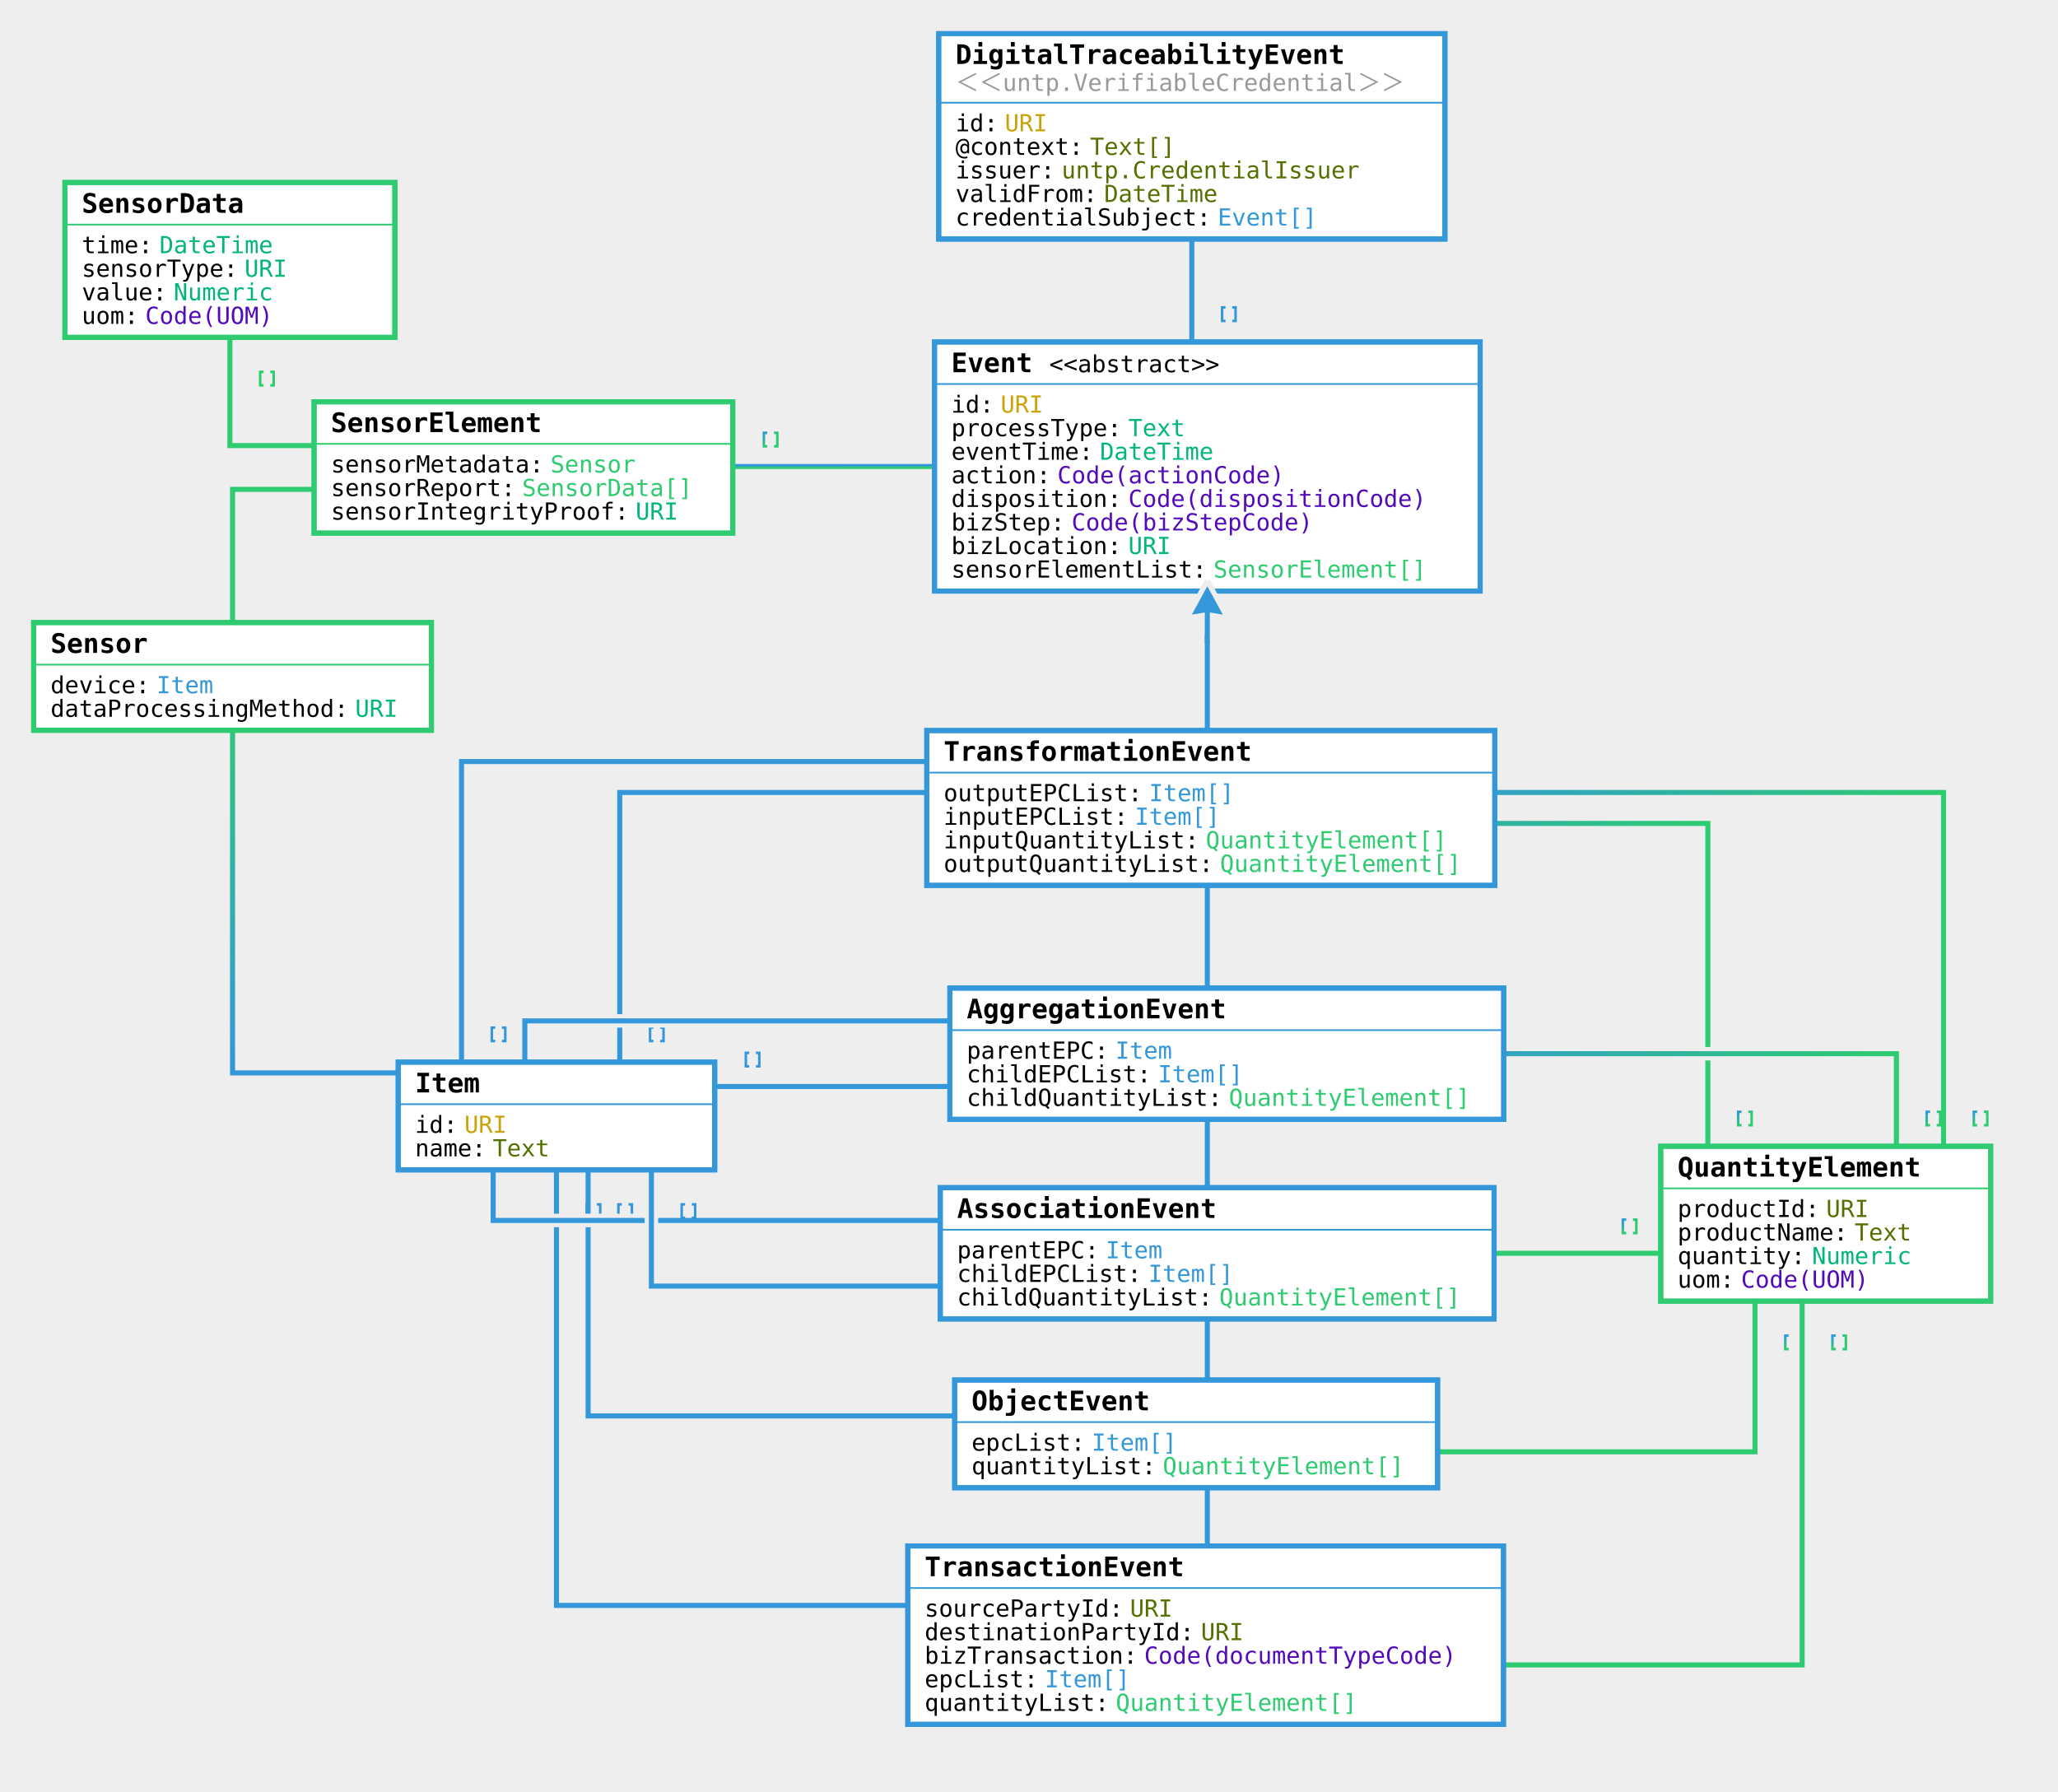
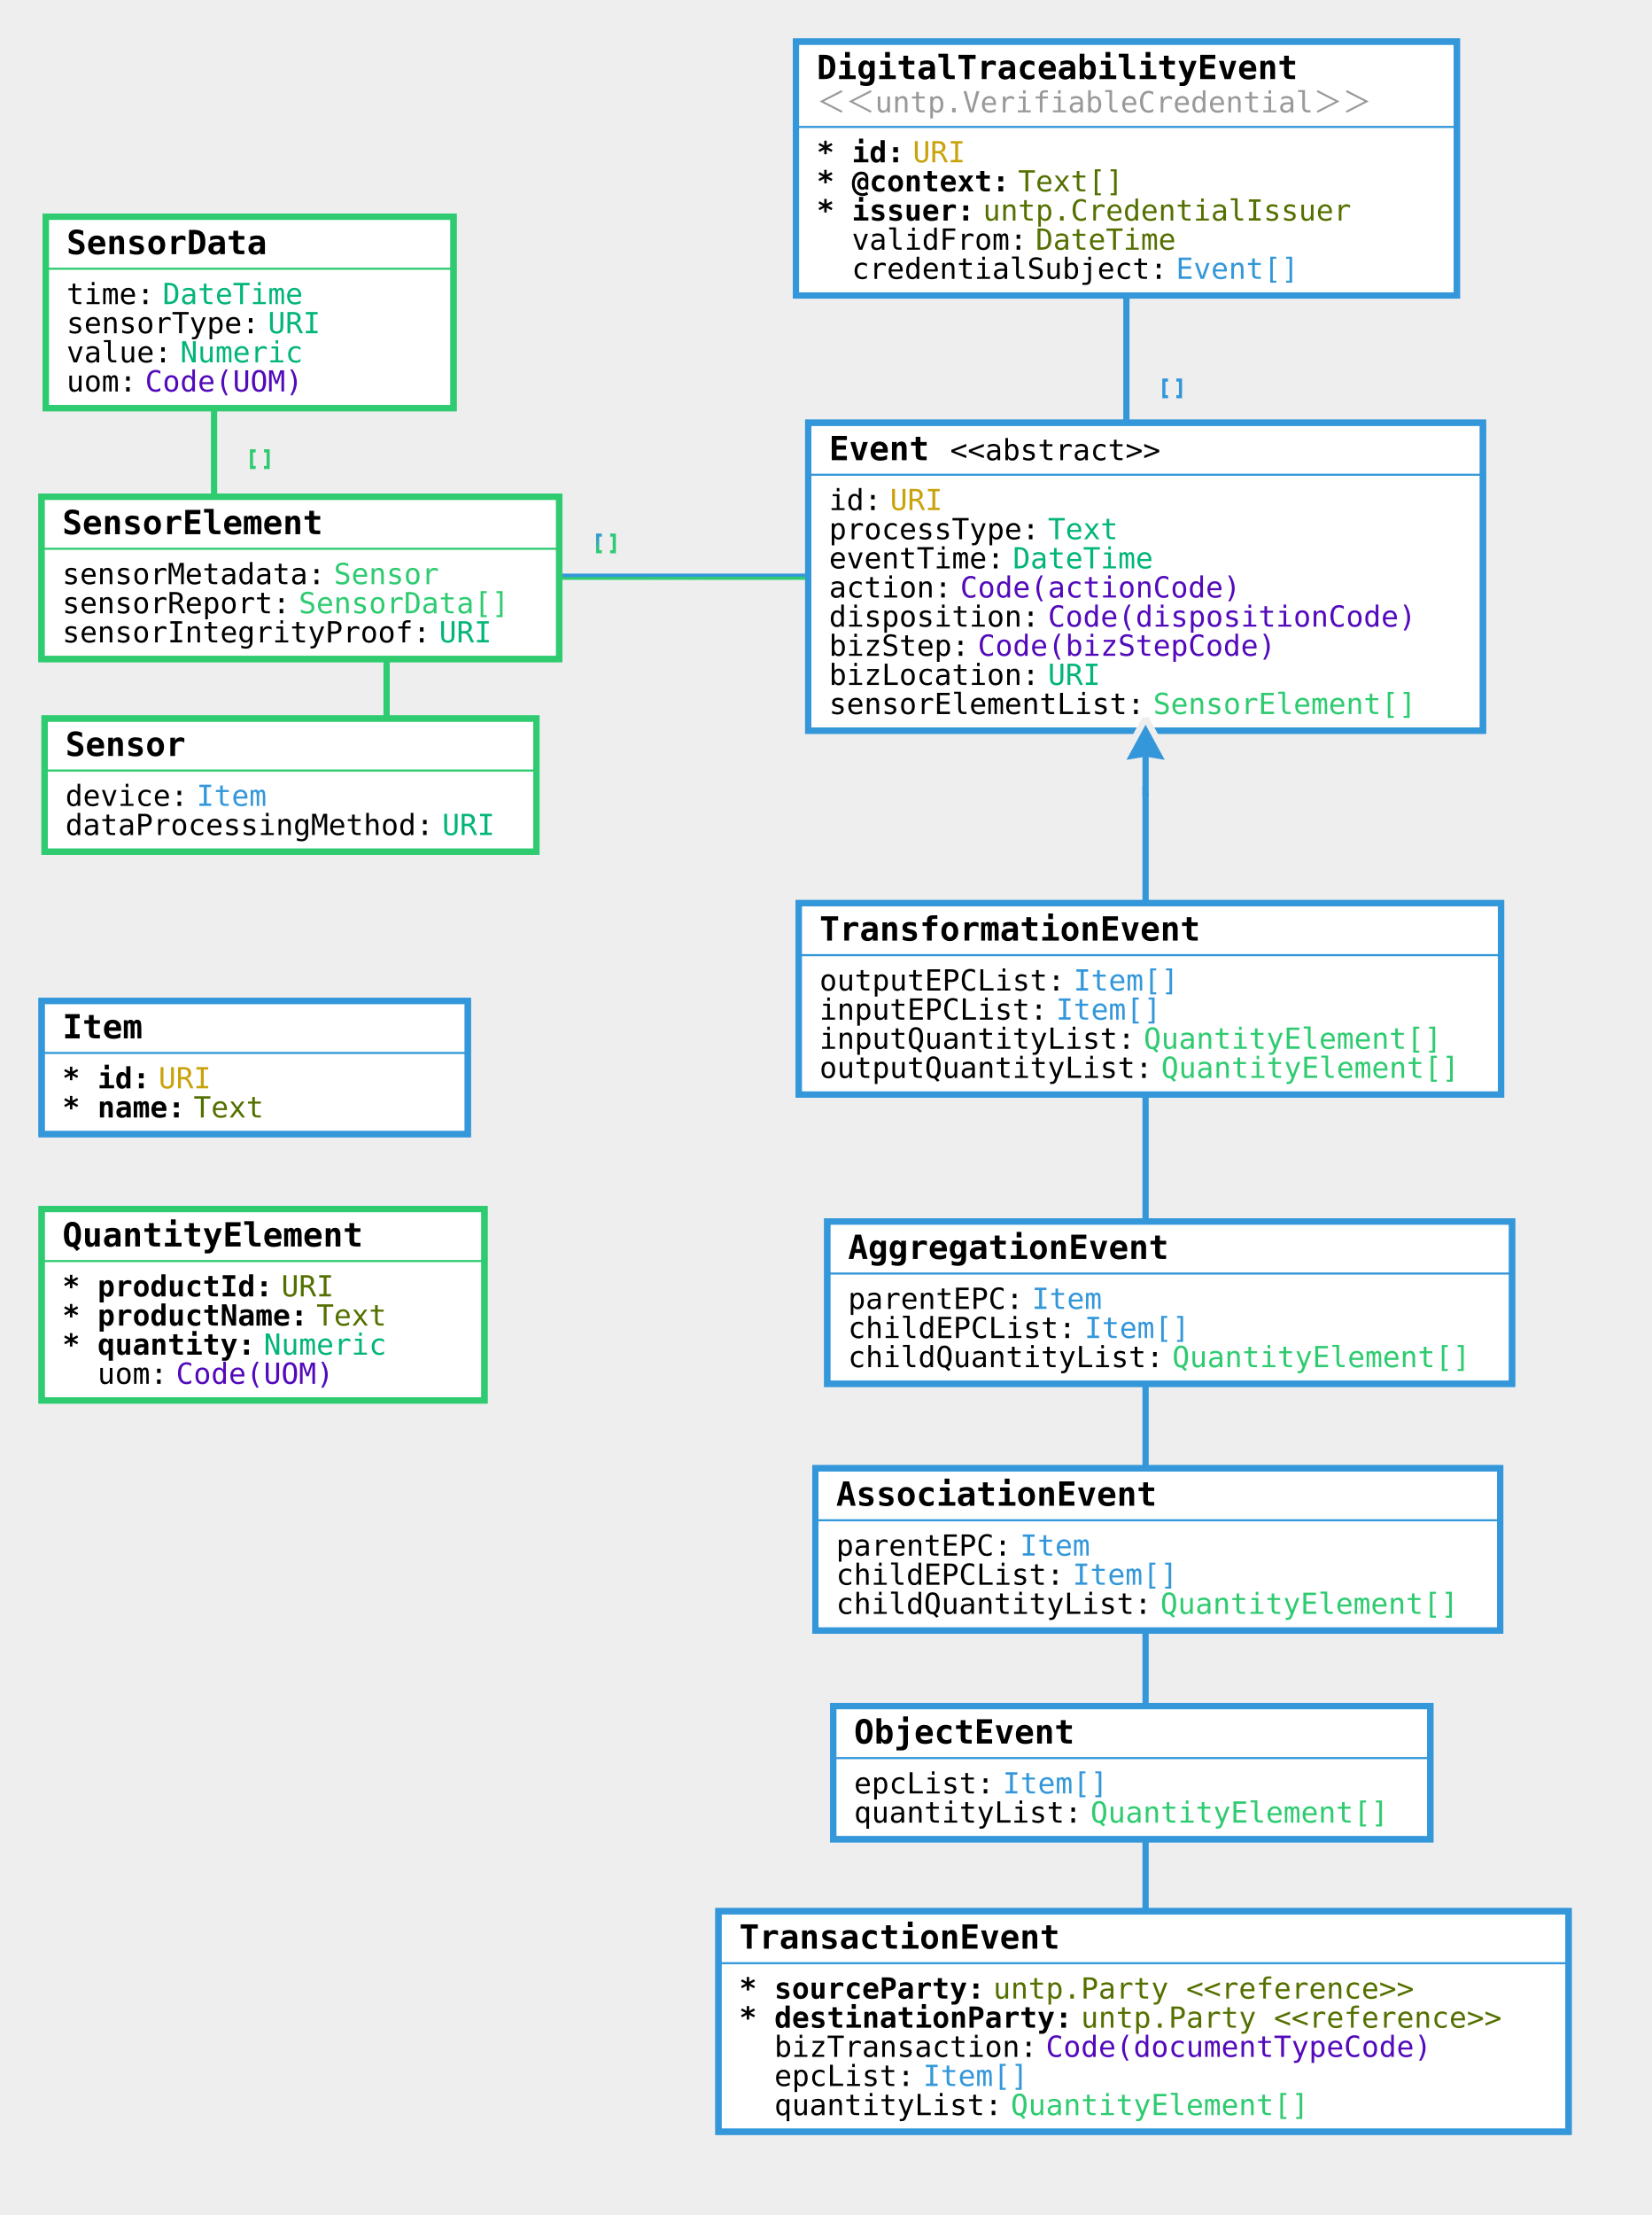
- <svg xmlns="http://www.w3.org/2000/svg" viewBox="-136.571 -81 1222.571 1064.429">
+ <svg xmlns="http://www.w3.org/2000/svg" viewBox="-71.7 -81 793.962 1064.429">
  <rect width="1000%" height="1000%" x="-500%" y="-500%" fill="#EEEEEE" />
-   <path fill="none" stroke="#EEEEEE" stroke-width="8" d="M571.439.01l-.01-.01v196.143h63.24" />
+   <path fill="none" stroke="#EEEEEE" stroke-width="8" d="M469.739.01l-.01-.01v196.143h63.266" />
  <defs>
    <linearGradient id="a" x1="0%" x2="50%" y1="0%" y2="50%">
      <stop offset="0%" stop-color="#3397DA" />
      <stop offset="100%" stop-color="#3397DA" />
    </linearGradient>
  </defs>
-   <path fill="none" stroke="url(#a)" stroke-width="3" d="M571.439.01l-.01-.01v196.143h63.24" />
-   <path fill="none" stroke="url(#a)" stroke-width="1.5" d="M591.439 101.653l-2.01-.01v8h2M595.439 101.653l1.99-.01v8h-2" />
-   <path fill="none" stroke="#EEEEEE" stroke-width="8" d="M634.68 196.153l-.01-.01H174.359v.571" />
+   <path fill="none" stroke="url(#a)" stroke-width="3" d="M469.739.01l-.01-.01v196.143h63.266" />
+   <path fill="none" stroke="url(#a)" stroke-width="1.5" d="M489.739 101.653l-2.01-.01v8h2M493.739 101.653l1.99-.01v8h-2" />
+   <path fill="none" stroke="#EEEEEE" stroke-width="8" d="M533.005 196.153l-.01-.01H72.66v.571" />
  <defs>
    <linearGradient id="b" x1="0%" x2="50%" y1="0%" y2="50%">
      <stop offset="0%" stop-color="#3397DA" />
      <stop offset="100%" stop-color="#2ECB70" />
    </linearGradient>
  </defs>
-   <path fill="none" stroke="url(#b)" stroke-width="3" d="M634.68 196.153l-.01-.01H174.359v.571" />
-   <path fill="none" stroke="url(#b)" stroke-width="1.5" d="M319.228 176.153l-2.01-.01v8h2M323.228 176.153l1.99-.01v8h-2" />
-   <path fill="none" stroke="#EEEEEE" stroke-width="8" d="M481.497 371.41l-.01-.01H137.6v191.4" />
+   <path fill="none" stroke="url(#b)" stroke-width="3" d="M533.005 196.153l-.01-.01H72.66v.571" />
+   <path fill="none" stroke="url(#b)" stroke-width="1.5" d="M217.586 176.153l-2.01-.01v8h2M221.586 176.153l1.99-.01v8h-2" />
+   <path fill="none" stroke="#EEEEEE" stroke-width="8" d="M114.141 209.724l-.01-.01v86.572H67.93" />
  <defs>
    <linearGradient id="c" x1="0%" x2="50%" y1="0%" y2="50%">
-       <stop offset="0%" stop-color="#3397DA" />
-       <stop offset="100%" stop-color="#3397DA" />
-     </linearGradient>
-   </defs>
-   <path fill="none" stroke="url(#c)" stroke-width="3" d="M481.497 371.41l-.01-.01H137.6v191.4" />
-   <path fill="none" stroke="url(#c)" stroke-width="1.5" d="M157.61 529.51l-2.01-.01v8h2M161.61 529.51l1.99-.01v8h-2" />
-   <path fill="none" stroke="#EEEEEE" stroke-width="8" d="M548.983 389.81l-.01-.01H231.6v185.8" />
-   <defs>
-     <linearGradient id="d" x1="0%" x2="50%" y1="0%" y2="50%">
-       <stop offset="0%" stop-color="#3397DA" />
-       <stop offset="100%" stop-color="#3397DA" />
-     </linearGradient>
-   </defs>
-   <path fill="none" stroke="url(#d)" stroke-width="3" d="M548.983 389.81l-.01-.01H231.6v185.8" />
-   <path fill="none" stroke="url(#d)" stroke-width="1.5" d="M251.61 529.51l-2.01-.01v8h2M255.61 529.51l1.99-.01v8h-2" />
-   <path fill="none" stroke="#EEEEEE" stroke-width="8" d="M616.47 408.21l-.01-.01H878v204.943" />
-   <defs>
-     <linearGradient id="e" x1="0%" x2="50%" y1="0%" y2="50%">
-       <stop offset="0%" stop-color="#3397DA" />
-       <stop offset="100%" stop-color="#2ECB70" />
-     </linearGradient>
-   </defs>
-   <path fill="none" stroke="url(#e)" stroke-width="3" d="M616.47 408.21l-.01-.01H878v204.943" />
-   <path fill="none" stroke="url(#e)" stroke-width="1.5" d="M898.01 579.51l-2.01-.01v8h2M902.01 579.51l1.99-.01v8h-2" />
-   <path fill="none" stroke="#EEEEEE" stroke-width="8" d="M683.957 389.81l-.01-.01H1018v236.486" />
-   <defs>
-     <linearGradient id="f" x1="0%" x2="50%" y1="0%" y2="50%">
-       <stop offset="0%" stop-color="#3397DA" />
-       <stop offset="100%" stop-color="#2ECB70" />
-     </linearGradient>
-   </defs>
-   <path fill="none" stroke="url(#f)" stroke-width="3" d="M683.957 389.81l-.01-.01H1018v236.486" />
-   <path fill="none" stroke="url(#f)" stroke-width="1.5" d="M1038.01 579.51l-2.01-.01v8h2M1042.01 579.51l1.99-.01v8h-2" />
-   <path fill="none" stroke="#EEEEEE" stroke-width="8" d="M526.202 760.2l-.01-.01H212.8V582" />
-   <defs>
-     <linearGradient id="g" x1="100%" x2="50%" y1="100%" y2="50%">
-       <stop offset="0%" stop-color="#3397DA" />
-       <stop offset="100%" stop-color="#3397DA" />
-     </linearGradient>
-   </defs>
-   <path fill="none" stroke="url(#g)" stroke-width="3" d="M526.202 760.2l-.01-.01H212.8V582" />
-   <path fill="none" stroke="url(#g)" stroke-width="1.5" d="M232.81 634.51l-2.01-.01v8h2M236.81 634.51l1.99-.01v8h-2" />
-   <path fill="none" stroke="#EEEEEE" stroke-width="8" d="M621.822 781.534l-.01-.01H906V626.286" />
-   <defs>
-     <linearGradient id="h" x1="0%" x2="50%" y1="0%" y2="50%">
-       <stop offset="0%" stop-color="#3397DA" />
-       <stop offset="100%" stop-color="#2ECB70" />
-     </linearGradient>
-   </defs>
-   <path fill="none" stroke="url(#h)" stroke-width="3" d="M621.822 781.534l-.01-.01H906V626.286" />
-   <path fill="none" stroke="url(#h)" stroke-width="1.5" d="M926.01 712.51l-2.01-.01v8h2M930.01 712.51l1.99-.01v8h-2" />
-   <path fill="none" stroke="#EEEEEE" stroke-width="8" d="M509.976 525.51l-.01-.01H175.2v50.1" />
-   <defs>
-     <linearGradient id="i" x1="0%" x2="50%" y1="0%" y2="50%">
-       <stop offset="0%" stop-color="#3397DA" />
-       <stop offset="100%" stop-color="#3397DA" />
-     </linearGradient>
-   </defs>
-   <path fill="none" stroke="url(#i)" stroke-width="3" d="M509.976 525.51l-.01-.01H175.2v50.1" />
-   <path fill="none" stroke="#EEEEEE" stroke-width="8" d="M592.227 564.51l-.01-.01H269.2v-1.7" />
-   <defs>
-     <linearGradient id="j" x1="0%" x2="50%" y1="0%" y2="50%">
-       <stop offset="0%" stop-color="#3397DA" />
-       <stop offset="100%" stop-color="#3397DA" />
-     </linearGradient>
-   </defs>
-   <path fill="none" stroke="url(#j)" stroke-width="3" d="M592.227 564.51l-.01-.01H269.2v-1.7" />
-   <path fill="none" stroke="url(#j)" stroke-width="1.5" d="M308.51 544.51l-2.01-.01v8h2M312.51 544.51l1.99-.01v8h-2" />
-   <path fill="none" stroke="#EEEEEE" stroke-width="8" d="M674.478 545.01l-.01-.01H990v94.429" />
-   <defs>
-     <linearGradient id="k" x1="0%" x2="50%" y1="0%" y2="50%">
-       <stop offset="0%" stop-color="#3397DA" />
-       <stop offset="100%" stop-color="#2ECB70" />
-     </linearGradient>
-   </defs>
-   <path fill="none" stroke="url(#k)" stroke-width="3" d="M674.478 545.01l-.01-.01H990v94.429" />
-   <path fill="none" stroke="url(#k)" stroke-width="1.5" d="M1010.01 579.51l-2.01-.01v8h2M1014.01 579.51l1.99-.01v8h-2" />
-   <path fill="none" stroke="#EEEEEE" stroke-width="8" d="M520.678 872.772l-.01-.01H194V588.4" />
-   <defs>
-     <linearGradient id="l" x1="100%" x2="50%" y1="100%" y2="50%">
-       <stop offset="0%" stop-color="#3397DA" />
-       <stop offset="100%" stop-color="#3397DA" />
-     </linearGradient>
-   </defs>
-   <path fill="none" stroke="url(#l)" stroke-width="3" d="M520.678 872.772l-.01-.01H194V588.4" />
-   <path fill="none" stroke="url(#l)" stroke-width="1.5" d="M214.01 634.51l-2.01-.01v8h2M218.01 634.51l1.99-.01v8h-2" />
-   <path fill="none" stroke="#EEEEEE" stroke-width="8" d="M638.632 908.105l-.01-.01H934V639.43" />
-   <defs>
-     <linearGradient id="m" x1="0%" x2="50%" y1="0%" y2="50%">
-       <stop offset="0%" stop-color="#3397DA" />
-       <stop offset="100%" stop-color="#2ECB70" />
-     </linearGradient>
-   </defs>
-   <path fill="none" stroke="url(#m)" stroke-width="3" d="M638.632 908.105l-.01-.01H934V639.43" />
-   <path fill="none" stroke="url(#m)" stroke-width="1.5" d="M954.01 712.51l-2.01-.01v8h2M958.01 712.51l1.99-.01v8h-2" />
-   <path fill="none" stroke="#EEEEEE" stroke-width="8" d="M504.261 644.081l-.01-.01H156.4V569.2" />
-   <defs>
-     <linearGradient id="n" x1="100%" x2="50%" y1="100%" y2="50%">
-       <stop offset="0%" stop-color="#3397DA" />
-       <stop offset="100%" stop-color="#3397DA" />
-     </linearGradient>
-   </defs>
-   <path fill="none" stroke="url(#n)" stroke-width="3" d="M504.261 644.081l-.01-.01H156.4V569.2" />
-   <path fill="none" stroke="#EEEEEE" stroke-width="8" d="M586.512 683.081l-.01-.01H250.4V569.2" />
-   <defs>
-     <linearGradient id="o" x1="100%" x2="50%" y1="100%" y2="50%">
-       <stop offset="0%" stop-color="#3397DA" />
-       <stop offset="100%" stop-color="#3397DA" />
-     </linearGradient>
-   </defs>
-   <path fill="none" stroke="url(#o)" stroke-width="3" d="M586.512 683.081l-.01-.01H250.4V569.2" />
-   <path fill="none" stroke="url(#o)" stroke-width="1.5" d="M270.41 634.51l-2.01-.01v8h2M274.41 634.51l1.99-.01v8h-2" />
-   <path fill="none" stroke="#EEEEEE" stroke-width="8" d="M668.764 663.581l-.01-.01H962v-11" />
-   <defs>
-     <linearGradient id="p" x1="0%" x2="50%" y1="0%" y2="50%">
-       <stop offset="0%" stop-color="#3397DA" />
-       <stop offset="100%" stop-color="#2ECB70" />
-     </linearGradient>
-   </defs>
-   <path fill="none" stroke="url(#p)" stroke-width="3" d="M668.764 663.581l-.01-.01H962v-11" />
-   <path fill="none" stroke="url(#p)" stroke-width="1.5" d="M829.51 643.581l-2.01-.01v8h2M833.51 643.581l1.99-.01v8h-2" />
-   <path fill="none" stroke="#EEEEEE" stroke-width="8" d="M215.822 209.724l-.01-.01H1.573v111.143" />
-   <defs>
-     <linearGradient id="q" x1="0%" x2="50%" y1="0%" y2="50%">
      <stop offset="0%" stop-color="#2ECB70" />
      <stop offset="100%" stop-color="#2ECB70" />
    </linearGradient>
  </defs>
-   <path fill="none" stroke="url(#q)" stroke-width="3" d="M215.822 209.724l-.01-.01H1.573v111.143" />
-   <path fill="none" stroke="#EEEEEE" stroke-width="8" d="M132.916 183.724l-.01-.01H0V73.43" />
-   <defs>
-     <linearGradient id="r" x1="100%" x2="50%" y1="100%" y2="50%">
+   <path fill="none" stroke="url(#c)" stroke-width="3" d="M114.141 209.724l-.01-.01v86.572H67.93" />
+   <path fill="none" stroke="#EEEEEE" stroke-width="8" d="M31.197 183.724l-.01-.01V69.143H48.3" />
+   <defs>
+     <linearGradient id="d" x1="100%" x2="50%" y1="100%" y2="50%">
      <stop offset="0%" stop-color="#2ECB70" />
      <stop offset="100%" stop-color="#2ECB70" />
    </linearGradient>
  </defs>
-   <path fill="none" stroke="url(#r)" stroke-width="3" d="M132.916 183.724l-.01-.01H0V73.43" />
-   <path fill="none" stroke="url(#r)" stroke-width="1.5" d="M20.01 139.939l-2.01-.01v8h2M24.01 139.939l1.99-.01v8h-2" />
-   <path fill="none" stroke="#EEEEEE" stroke-width="8" d="M1.583 320.867l-.01-.01V556.4H118.8" />
-   <defs>
-     <linearGradient id="s" x1="0%" x2="50%" y1="0%" y2="50%">
-       <stop offset="0%" stop-color="#2ECB70" />
-       <stop offset="100%" stop-color="#3397DA" />
-     </linearGradient>
-   </defs>
-   <path fill="none" stroke="url(#s)" stroke-width="3" d="M1.583 320.867l-.01-.01V556.4H118.8" />
-   <path fill="none" stroke="#EEEEEE" stroke-width="8" d="M580.655 300.153l-.01-.01V415h2.072" />
-   <defs>
-     <linearGradient id="t" x1="0%" x2="50%" y1="0%" y2="50%">
-       <stop offset="0%" stop-color="#3397DA" />
-       <stop offset="100%" stop-color="#3397DA" />
-     </linearGradient>
-   </defs>
-   <path fill="none" stroke="url(#t)" stroke-width="3" d="M580.655 300.153l-.01-.01V415h2.072" />
-   <path fill="none" stroke="#EEEEEE" stroke-width="8" d="M580.655 300.153l-.01-.01v486.714h-6.643" />
-   <defs>
-     <linearGradient id="u" x1="0%" x2="50%" y1="0%" y2="50%">
-       <stop offset="0%" stop-color="#3397DA" />
-       <stop offset="100%" stop-color="#3397DA" />
-     </linearGradient>
-   </defs>
-   <path fill="none" stroke="url(#u)" stroke-width="3" d="M580.655 300.153l-.01-.01v486.714h-6.643" />
-   <path fill="none" stroke="#EEEEEE" stroke-width="8" d="M580.655 300.153l-.01-.01V561h11.572" />
-   <defs>
-     <linearGradient id="v" x1="0%" x2="50%" y1="0%" y2="50%">
-       <stop offset="0%" stop-color="#3397DA" />
-       <stop offset="100%" stop-color="#3397DA" />
-     </linearGradient>
-   </defs>
-   <path fill="none" stroke="url(#v)" stroke-width="3" d="M580.655 300.153l-.01-.01V561h11.572" />
-   <path fill="none" stroke="#EEEEEE" stroke-width="8" d="M580.655 300.153l-.01-.01v606.286h-1" />
-   <defs>
-     <linearGradient id="w" x1="0%" x2="50%" y1="0%" y2="50%">
-       <stop offset="0%" stop-color="#3397DA" />
-       <stop offset="100%" stop-color="#3397DA" />
-     </linearGradient>
-   </defs>
-   <path fill="none" stroke="url(#w)" stroke-width="3" d="M580.655 300.153l-.01-.01v606.286h-1" />
-   <path fill="none" stroke="#EEEEEE" stroke-width="8" d="M580.655 300.153l-.01-.01V679.57h5.857" />
-   <defs>
-     <linearGradient id="x" x1="0%" x2="50%" y1="0%" y2="50%">
-       <stop offset="0%" stop-color="#3397DA" />
-       <stop offset="100%" stop-color="#3397DA" />
-     </linearGradient>
-   </defs>
-   <path fill="none" stroke="url(#x)" stroke-width="3" d="M580.655 300.153l-.01-.01V679.57h5.857" />
-   <path fill="#FFFFFF" stroke="#3397DA" stroke-width="3" d="M421.07-61h300.718V61H421.07z" />
-   <path fill="#3397da" stroke="#3397da" d="M422.07-20h300.717" />
-   <path fill="none" stroke="#3397DA" stroke-width="3" d="M421.07-61h300.718V61H421.07z" />
-   <text x="431.07" y="-43" style="font:700 16px 'Lucida Console',monospace" fill="#000000">DigitalTraceabilityEvent</text>
-   <text x="431.07" y="-27" style="font:500 14px 'Lucida Console',monospace" fill="#999">＜＜untp.VerifiableCredential＞＞</text>
-   <text x="431.07" y="-3" style="font:500 14px 'Lucida Console',monospace" fill="#000000">id:</text>
-   <text x="460.356" y="-3" style="font:500 14px 'Lucida Console',monospace" fill="#C9A30B">URI</text>
-   <text x="431.07" y="11" style="font:500 14px 'Lucida Console',monospace" fill="#000000">@context:</text>
-   <text x="510.928" y="11" style="font:500 14px 'Lucida Console',monospace" fill="#547000">Text[]</text>
-   <text x="431.07" y="25" style="font:500 14px 'Lucida Console',monospace" fill="#000000">issuer:</text>
-   <text x="494.071" y="25" style="font:500 14px 'Lucida Console',monospace" fill="#547000">untp.CredentialIssuer</text>
-   <text x="431.07" y="39" style="font:500 14px 'Lucida Console',monospace" fill="#000000">validFrom:</text>
-   <text x="519.357" y="39" style="font:500 14px 'Lucida Console',monospace" fill="#547000">DateTime</text>
-   <text x="431.07" y="53" style="font:500 14px 'Lucida Console',monospace" fill="#000000">credentialSubject:</text>
-   <text x="586.786" y="53" style="font:500 14px 'Lucida Console',monospace" fill="#3397DA">Event[]</text>
-   <path fill="#FFFFFF" stroke="#3397DA" stroke-width="3" d="M418.571 122.143h324.147v148H418.571z" />
-   <path fill="#3397da" stroke="#3397da" d="M419.571 147.143H743.72" />
-   <path fill="none" stroke="#3397DA" stroke-width="3" d="M418.571 122.143h324.147v148H418.571z" />
-   <text x="428.571" y="140.143" style="font:700 16px 'Lucida Console',monospace" fill="#000000">Event</text>
-   <text x="486.735" y="140.143" style="font:500 14px 'Lucida Console',monospace" fill="#000000">&lt;&lt;abstract&gt;&gt;</text>
-   <text x="428.571" y="164.143" style="font:500 14px 'Lucida Console',monospace" fill="#000000">id:</text>
-   <text x="457.858" y="164.143" style="font:500 14px 'Lucida Console',monospace" fill="#C9A30B">URI</text>
-   <text x="428.571" y="178.143" style="font:500 14px 'Lucida Console',monospace" fill="#000000">processType:</text>
-   <text x="533.716" y="178.143" style="font:500 14px 'Lucida Console',monospace" fill="#02b57b">Text</text>
-   <text x="428.571" y="192.143" style="font:500 14px 'Lucida Console',monospace" fill="#000000">eventTime:</text>
-   <text x="516.859" y="192.143" style="font:500 14px 'Lucida Console',monospace" fill="#02b57b">DateTime</text>
-   <text x="428.571" y="206.143" style="font:500 14px 'Lucida Console',monospace" fill="#000000">action:</text>
-   <text x="491.572" y="206.143" style="font:500 14px 'Lucida Console',monospace" fill="#530abb">Code(actionCode)</text>
-   <text x="428.571" y="220.143" style="font:500 14px 'Lucida Console',monospace" fill="#000000">disposition:</text>
-   <text x="533.716" y="220.143" style="font:500 14px 'Lucida Console',monospace" fill="#530abb">Code(dispositionCode)</text>
-   <text x="428.571" y="234.143" style="font:500 14px 'Lucida Console',monospace" fill="#000000">bizStep:</text>
-   <text x="500.001" y="234.143" style="font:500 14px 'Lucida Console',monospace" fill="#530abb">Code(bizStepCode)</text>
-   <text x="428.571" y="248.143" style="font:500 14px 'Lucida Console',monospace" fill="#000000">bizLocation:</text>
-   <text x="533.716" y="248.143" style="font:500 14px 'Lucida Console',monospace" fill="#02b57b">URI</text>
-   <text x="428.571" y="262.143" style="font:500 14px 'Lucida Console',monospace" fill="#000000">sensorElementList:</text>
-   <text x="584.288" y="262.143" style="font:500 14px 'Lucida Console',monospace" fill="#2ECB70">SensorElement[]</text>
-   <path fill="#3397da" stroke="#EEEEEE" stroke-width="3" d="M580.645 264.143l-12 22 12-2h0l12 2-12-22" />
-   <path fill="#3397da" stroke="#EEEEEE" stroke-width="3" d="M580.645 264.143l-12 22 12-2h0l12 2-12-22" />
-   <path fill="#3397da" stroke="#3397da" stroke-width="3" d="M580.645 276.143v25.5" />
-   <path fill="#FFFFFF" stroke="#3397DA" stroke-width="3" d="M414 353h337.434v92H414z" />
-   <path fill="#3397da" stroke="#3397da" d="M415 378h337.434" />
-   <path fill="none" stroke="#3397DA" stroke-width="3" d="M414 353h337.434v92H414z" />
-   <text x="424" y="371" style="font:700 16px 'Lucida Console',monospace" fill="#000000">TransformationEvent</text>
-   <text x="424" y="395" style="font:500 14px 'Lucida Console',monospace" fill="#000000">outputEPCList:</text>
-   <text x="546.002" y="395" style="font:500 14px 'Lucida Console',monospace" fill="#3397DA">Item[]</text>
-   <text x="424" y="409" style="font:500 14px 'Lucida Console',monospace" fill="#000000">inputEPCList:</text>
-   <text x="537.573" y="409" style="font:500 14px 'Lucida Console',monospace" fill="#3397DA">Item[]</text>
-   <text x="424" y="423" style="font:500 14px 'Lucida Console',monospace" fill="#000000">inputQuantityList:</text>
-   <text x="579.717" y="423" style="font:500 14px 'Lucida Console',monospace" fill="#2ECB70">QuantityElement[]</text>
-   <text x="424" y="437" style="font:500 14px 'Lucida Console',monospace" fill="#000000">outputQuantityList:</text>
-   <text x="588.146" y="437" style="font:500 14px 'Lucida Console',monospace" fill="#2ECB70">QuantityElement[]</text>
-   <path fill="#FFFFFF" stroke="#3397DA" stroke-width="3" d="M430.571 738.857h286.861v64H430.571z" />
-   <path fill="#3397da" stroke="#3397da" d="M431.571 763.857h286.862" />
-   <path fill="none" stroke="#3397DA" stroke-width="3" d="M430.571 738.857h286.861v64H430.571z" />
-   <text x="440.571" y="756.857" style="font:700 16px 'Lucida Console',monospace" fill="#000000">ObjectEvent</text>
-   <text x="440.571" y="780.857" style="font:500 14px 'Lucida Console',monospace" fill="#000000">epcList:</text>
-   <text x="512.001" y="780.857" style="font:500 14px 'Lucida Console',monospace" fill="#3397DA">Item[]</text>
-   <text x="440.571" y="794.857" style="font:500 14px 'Lucida Console',monospace" fill="#000000">quantityList:</text>
-   <text x="554.145" y="794.857" style="font:500 14px 'Lucida Console',monospace" fill="#2ECB70">QuantityElement[]</text>
-   <path fill="#FFFFFF" stroke="#3397DA" stroke-width="3" d="M427.714 506h329.005v78H427.714z" />
-   <path fill="#3397da" stroke="#3397da" d="M428.714 531H757.72" />
-   <path fill="none" stroke="#3397DA" stroke-width="3" d="M427.714 506h329.005v78H427.714z" />
-   <text x="437.714" y="524" style="font:700 16px 'Lucida Console',monospace" fill="#000000">AggregationEvent</text>
-   <text x="437.714" y="548" style="font:500 14px 'Lucida Console',monospace" fill="#000000">parentEPC:</text>
-   <text x="526.001" y="548" style="font:500 14px 'Lucida Console',monospace" fill="#3397DA">Item</text>
-   <text x="437.714" y="562" style="font:500 14px 'Lucida Console',monospace" fill="#000000">childEPCList:</text>
-   <text x="551.288" y="562" style="font:500 14px 'Lucida Console',monospace" fill="#3397DA">Item[]</text>
-   <text x="437.714" y="576" style="font:500 14px 'Lucida Console',monospace" fill="#000000">childQuantityList:</text>
-   <text x="593.431" y="576" style="font:500 14px 'Lucida Console',monospace" fill="#2ECB70">QuantityElement[]</text>
-   <path fill="#FFFFFF" stroke="#3397DA" stroke-width="3" d="M402.714 837.429h353.862v106H402.714z" />
-   <path fill="#3397da" stroke="#3397da" d="M403.714 862.429h353.862" />
-   <path fill="none" stroke="#3397DA" stroke-width="3" d="M402.714 837.429h353.862v106H402.714z" />
-   <text x="412.714" y="855.429" style="font:700 16px 'Lucida Console',monospace" fill="#000000">TransactionEvent</text>
-   <text x="412.714" y="879.429" style="font:500 14px 'Lucida Console',monospace" fill="#000000">sourcePartyId:</text>
-   <text x="534.716" y="879.429" style="font:500 14px 'Lucida Console',monospace" fill="#547000">URI</text>
-   <text x="412.714" y="893.429" style="font:500 14px 'Lucida Console',monospace" fill="#000000">destinationPartyId:</text>
-   <text x="576.859" y="893.429" style="font:500 14px 'Lucida Console',monospace" fill="#547000">URI</text>
-   <text x="412.714" y="907.429" style="font:500 14px 'Lucida Console',monospace" fill="#000000">bizTransaction:</text>
-   <text x="543.145" y="907.429" style="font:500 14px 'Lucida Console',monospace" fill="#530abb">Code(documentTypeCode)</text>
-   <text x="412.714" y="921.429" style="font:500 14px 'Lucida Console',monospace" fill="#000000">epcList:</text>
-   <text x="484.144" y="921.429" style="font:500 14px 'Lucida Console',monospace" fill="#3397DA">Item[]</text>
-   <text x="412.714" y="935.429" style="font:500 14px 'Lucida Console',monospace" fill="#000000">quantityList:</text>
-   <text x="526.287" y="935.429" style="font:500 14px 'Lucida Console',monospace" fill="#2ECB70">QuantityElement[]</text>
-   <path fill="#FFFFFF" stroke="#3397DA" stroke-width="3" d="M422 624.571h329.005v78H422z" />
-   <path fill="#3397da" stroke="#3397da" d="M423 649.571h329.005" />
-   <path fill="none" stroke="#3397DA" stroke-width="3" d="M422 624.571h329.005v78H422z" />
-   <text x="432" y="642.571" style="font:700 16px 'Lucida Console',monospace" fill="#000000">AssociationEvent</text>
-   <text x="432" y="666.571" style="font:500 14px 'Lucida Console',monospace" fill="#000000">parentEPC:</text>
-   <text x="520.287" y="666.571" style="font:500 14px 'Lucida Console',monospace" fill="#3397DA">Item</text>
-   <text x="432" y="680.571" style="font:500 14px 'Lucida Console',monospace" fill="#000000">childEPCList:</text>
-   <text x="545.573" y="680.571" style="font:500 14px 'Lucida Console',monospace" fill="#3397DA">Item[]</text>
-   <text x="432" y="694.571" style="font:500 14px 'Lucida Console',monospace" fill="#000000">childQuantityList:</text>
-   <text x="587.717" y="694.571" style="font:500 14px 'Lucida Console',monospace" fill="#2ECB70">QuantityElement[]</text>
-   <path fill="#FFFFFF" stroke="#2ECB70" stroke-width="3" d="M850 600h196v92H850z" />
-   <path fill="#2ecb70" stroke="#2ecb70" d="M851 625h196" />
-   <path fill="none" stroke="#2ECB70" stroke-width="3" d="M850 600h196v92H850z" />
-   <text x="860" y="618" style="font:700 16px 'Lucida Console',monospace" fill="#000000">QuantityElement</text>
-   <text x="860" y="642" style="font:500 14px 'Lucida Console',monospace" fill="#000000">productId:</text>
-   <text x="948.287" y="642" style="font:500 14px 'Lucida Console',monospace" fill="#547000">URI</text>
-   <text x="860" y="656" style="font:500 14px 'Lucida Console',monospace" fill="#000000">productName:</text>
-   <text x="965.145" y="656" style="font:500 14px 'Lucida Console',monospace" fill="#547000">Text</text>
-   <text x="860" y="670" style="font:500 14px 'Lucida Console',monospace" fill="#000000">quantity:</text>
-   <text x="939.858" y="670" style="font:500 14px 'Lucida Console',monospace" fill="#02b57b">Numeric</text>
-   <text x="860" y="684" style="font:500 14px 'Lucida Console',monospace" fill="#000000">uom:</text>
-   <text x="897.715" y="684" style="font:500 14px 'Lucida Console',monospace" fill="#530abb">Code(UOM)</text>
-   <path fill="#FFFFFF" stroke="#3397DA" stroke-width="3" d="M100 550h188v64H100z" />
-   <path fill="#3397da" stroke="#3397da" d="M101 575h188" />
-   <path fill="none" stroke="#3397DA" stroke-width="3" d="M100 550h188v64H100z" />
-   <text x="110" y="568" style="font:700 16px 'Lucida Console',monospace" fill="#000000">Item</text>
-   <text x="110" y="592" style="font:500 14px 'Lucida Console',monospace" fill="#000000">id:</text>
-   <text x="139.286" y="592" style="font:500 14px 'Lucida Console',monospace" fill="#C9A30B">URI</text>
-   <text x="110" y="606" style="font:500 14px 'Lucida Console',monospace" fill="#000000">name:</text>
-   <text x="156.144" y="606" style="font:500 14px 'Lucida Console',monospace" fill="#547000">Text</text>
-   <path fill="#FFFFFF" stroke="#2ECB70" stroke-width="3" d="M50 157.714h248.718v78H50z" />
-   <path fill="#2ecb70" stroke="#2ecb70" d="M51 182.714h248.718" />
-   <path fill="none" stroke="#2ECB70" stroke-width="3" d="M50 157.714h248.718v78H50z" />
-   <text x="60" y="175.714" style="font:700 16px 'Lucida Console',monospace" fill="#000000">SensorElement</text>
-   <text x="60" y="199.714" style="font:500 14px 'Lucida Console',monospace" fill="#000000">sensorMetadata:</text>
-   <text x="190.431" y="199.714" style="font:500 14px 'Lucida Console',monospace" fill="#2ECB70">Sensor</text>
-   <text x="60" y="213.714" style="font:500 14px 'Lucida Console',monospace" fill="#000000">sensorReport:</text>
-   <text x="173.573" y="213.714" style="font:500 14px 'Lucida Console',monospace" fill="#2ECB70">SensorData[]</text>
-   <text x="60" y="227.714" style="font:500 14px 'Lucida Console',monospace" fill="#000000">sensorIntegrityProof:</text>
-   <text x="241.003" y="227.714" style="font:500 14px 'Lucida Console',monospace" fill="#02b57b">URI</text>
-   <path fill="#FFFFFF" stroke="#2ECB70" stroke-width="3" d="M-116.571 288.857h236.289v64h-236.289z" />
-   <path fill="#2ecb70" stroke="#2ecb70" d="M-115.571 313.857h236.289" />
-   <path fill="none" stroke="#2ECB70" stroke-width="3" d="M-116.571 288.857h236.289v64h-236.289z" />
-   <text x="-106.571" y="306.857" style="font:700 16px 'Lucida Console',monospace" fill="#000000">Sensor</text>
-   <text x="-106.571" y="330.857" style="font:500 14px 'Lucida Console',monospace" fill="#000000">device:</text>
-   <text x="-43.57" y="330.857" style="font:500 14px 'Lucida Console',monospace" fill="#3397DA">Item</text>
-   <text x="-106.571" y="344.857" style="font:500 14px 'Lucida Console',monospace" fill="#000000">dataProcessingMethod:</text>
-   <text x="74.432" y="344.857" style="font:500 14px 'Lucida Console',monospace" fill="#02b57b">URI</text>
-   <path fill="#FFFFFF" stroke="#2ECB70" stroke-width="3" d="M-98 27.429H98v92H-98z" />
-   <path fill="#2ecb70" stroke="#2ecb70" d="M-97 52.429H99" />
-   <path fill="none" stroke="#2ECB70" stroke-width="3" d="M-98 27.429H98v92H-98z" />
-   <text x="-88" y="45.429" style="font:700 16px 'Lucida Console',monospace" fill="#000000">SensorData</text>
-   <text x="-88" y="69.429" style="font:500 14px 'Lucida Console',monospace" fill="#000000">time:</text>
-   <text x="-41.856" y="69.429" style="font:500 14px 'Lucida Console',monospace" fill="#02b57b">DateTime</text>
-   <text x="-88" y="83.429" style="font:500 14px 'Lucida Console',monospace" fill="#000000">sensorType:</text>
-   <text x="8.716" y="83.429" style="font:500 14px 'Lucida Console',monospace" fill="#02b57b">URI</text>
-   <text x="-88" y="97.429" style="font:500 14px 'Lucida Console',monospace" fill="#000000">value:</text>
-   <text x="-33.428" y="97.429" style="font:500 14px 'Lucida Console',monospace" fill="#02b57b">Numeric</text>
-   <text x="-88" y="111.429" style="font:500 14px 'Lucida Console',monospace" fill="#000000">uom:</text>
-   <text x="-50.285" y="111.429" style="font:500 14px 'Lucida Console',monospace" fill="#530abb">Code(UOM)</text>
+   <path fill="none" stroke="url(#d)" stroke-width="3" d="M31.197 183.724l-.01-.01V69.143H48.3" />
+   <path fill="none" stroke="url(#d)" stroke-width="1.5" d="M51.197 135.653l-2.01-.01v8h2M55.197 135.653l1.99-.01v8h-2" />
+   <path fill="none" stroke="#EEEEEE" stroke-width="8" d="M478.955 300.153l-.01-.01V415h2.072" />
+   <defs>
+     <linearGradient id="e" x1="0%" x2="50%" y1="0%" y2="50%">
+       <stop offset="0%" stop-color="#3397DA" />
+       <stop offset="100%" stop-color="#3397DA" />
+     </linearGradient>
+   </defs>
+   <path fill="none" stroke="url(#e)" stroke-width="3" d="M478.955 300.153l-.01-.01V415h2.072" />
+   <path fill="none" stroke="#EEEEEE" stroke-width="8" d="M478.955 300.153l-.01-.01v486.714h-6.643" />
+   <defs>
+     <linearGradient id="f" x1="0%" x2="50%" y1="0%" y2="50%">
+       <stop offset="0%" stop-color="#3397DA" />
+       <stop offset="100%" stop-color="#3397DA" />
+     </linearGradient>
+   </defs>
+   <path fill="none" stroke="url(#f)" stroke-width="3" d="M478.955 300.153l-.01-.01v486.714h-6.643" />
+   <path fill="none" stroke="#EEEEEE" stroke-width="8" d="M478.955 300.153l-.01-.01V561h11.572" />
+   <defs>
+     <linearGradient id="g" x1="0%" x2="50%" y1="0%" y2="50%">
+       <stop offset="0%" stop-color="#3397DA" />
+       <stop offset="100%" stop-color="#3397DA" />
+     </linearGradient>
+   </defs>
+   <path fill="none" stroke="url(#g)" stroke-width="3" d="M478.955 300.153l-.01-.01V561h11.572" />
+   <path fill="none" stroke="#EEEEEE" stroke-width="8" d="M478.955 300.153l-.01-.01v606.286h-1" />
+   <defs>
+     <linearGradient id="h" x1="0%" x2="50%" y1="0%" y2="50%">
+       <stop offset="0%" stop-color="#3397DA" />
+       <stop offset="100%" stop-color="#3397DA" />
+     </linearGradient>
+   </defs>
+   <path fill="none" stroke="url(#h)" stroke-width="3" d="M478.955 300.153l-.01-.01v606.286h-1" />
+   <path fill="none" stroke="#EEEEEE" stroke-width="8" d="M478.955 300.153l-.01-.01V679.57h5.857" />
+   <defs>
+     <linearGradient id="i" x1="0%" x2="50%" y1="0%" y2="50%">
+       <stop offset="0%" stop-color="#3397DA" />
+       <stop offset="100%" stop-color="#3397DA" />
+     </linearGradient>
+   </defs>
+   <path fill="none" stroke="url(#i)" stroke-width="3" d="M478.955 300.153l-.01-.01V679.57h5.857" />
+   <path fill="#FFFFFF" stroke="#3397DA" stroke-width="3" d="M310.879-61h317.7V61h-317.7z" />
+   <path fill="#3397da" stroke="#3397da" d="M311.879-20h317.7" />
+   <path fill="none" stroke="#3397DA" stroke-width="3" d="M310.879-61h317.7V61h-317.7z" />
+   <text style="font:700 16px 'Lucida Console',monospace" x="320.879" y="-43" fill="#000000">DigitalTraceabilityEvent</text>
+   <text style="font:300 14px 'Lucida Console',monospace" x="320.879" y="-27" fill="#999">＜＜untp.VerifiableCredential＞＞</text>
+   <text style="font:700 14px 'Lucida Console',monospace" x="320.879" y="-3" fill="#000000">* id:</text>
+   <text style="font:300 14px 'Lucida Console',monospace" x="367.045" y="-3" fill="#C9A30B">URI</text>
+   <text style="font:700 14px 'Lucida Console',monospace" x="320.879" y="11" fill="#000000">* @context:</text>
+   <text style="font:300 14px 'Lucida Console',monospace" x="417.645" y="11" fill="#547000">Text[]</text>
+   <text style="font:700 14px 'Lucida Console',monospace" x="320.879" y="25" fill="#000000">* issuer:</text>
+   <text style="font:300 14px 'Lucida Console',monospace" x="400.779" y="25" fill="#547000">untp.CredentialIssuer</text>
+   <text style="font:300 14px 'Lucida Console',monospace" x="337.745" y="39" fill="#000000">validFrom:</text>
+   <text style="font:300 14px 'Lucida Console',monospace" x="426.079" y="39" fill="#547000">DateTime</text>
+   <text style="font:300 14px 'Lucida Console',monospace" x="337.745" y="53" fill="#000000">credentialSubject:</text>
+   <text style="font:300 14px 'Lucida Console',monospace" x="493.545" y="53" fill="#3397DA">Event[]</text>
+   <path fill="#FFFFFF" stroke="#3397DA" stroke-width="3" d="M316.795 122.143h324.3v148h-324.3z" />
+   <path fill="#3397da" stroke="#3397da" d="M317.795 147.143h324.3" />
+   <path fill="none" stroke="#3397DA" stroke-width="3" d="M316.795 122.143h324.3v148h-324.3z" />
+   <text style="font:700 16px 'Lucida Console',monospace" x="326.795" y="140.143" fill="#000000">Event</text>
+   <text style="font:300 14px 'Lucida Console',monospace" x="384.962" y="140.143" fill="#000000">&lt;&lt;abstract&gt;&gt;</text>
+   <text style="font:300 14px 'Lucida Console',monospace" x="326.795" y="164.143" fill="#000000">id:</text>
+   <text style="font:300 14px 'Lucida Console',monospace" x="356.095" y="164.143" fill="#C9A30B">URI</text>
+   <text style="font:300 14px 'Lucida Console',monospace" x="326.795" y="178.143" fill="#000000">processType:</text>
+   <text style="font:300 14px 'Lucida Console',monospace" x="431.995" y="178.143" fill="#02b57b">Text</text>
+   <text style="font:300 14px 'Lucida Console',monospace" x="326.795" y="192.143" fill="#000000">eventTime:</text>
+   <text style="font:300 14px 'Lucida Console',monospace" x="415.129" y="192.143" fill="#02b57b">DateTime</text>
+   <text style="font:300 14px 'Lucida Console',monospace" x="326.795" y="206.143" fill="#000000">action:</text>
+   <text style="font:300 14px 'Lucida Console',monospace" x="389.829" y="206.143" fill="#530abb">Code(actionCode)</text>
+   <text style="font:300 14px 'Lucida Console',monospace" x="326.795" y="220.143" fill="#000000">disposition:</text>
+   <text style="font:300 14px 'Lucida Console',monospace" x="431.995" y="220.143" fill="#530abb">Code(dispositionCode)</text>
+   <text style="font:300 14px 'Lucida Console',monospace" x="326.795" y="234.143" fill="#000000">bizStep:</text>
+   <text style="font:300 14px 'Lucida Console',monospace" x="398.262" y="234.143" fill="#530abb">Code(bizStepCode)</text>
+   <text style="font:300 14px 'Lucida Console',monospace" x="326.795" y="248.143" fill="#000000">bizLocation:</text>
+   <text style="font:300 14px 'Lucida Console',monospace" x="431.995" y="248.143" fill="#02b57b">URI</text>
+   <text style="font:300 14px 'Lucida Console',monospace" x="326.795" y="262.143" fill="#000000">sensorElementList:</text>
+   <text style="font:300 14px 'Lucida Console',monospace" x="482.595" y="262.143" fill="#2ECB70">SensorElement[]</text>
+   <path fill="#3397da" stroke="#EEEEEE" stroke-width="3" d="M478.945 264.143l-12 22 12-2h0l12 2-12-22" />
+   <path fill="#3397da" stroke="#EEEEEE" stroke-width="3" d="M478.945 264.143l-12 22 12-2h0l12 2-12-22" />
+   <path fill="#3397da" stroke="#3397da" stroke-width="3" d="M478.945 276.143v25.5" />
+   <path fill="#FFFFFF" stroke="#3397DA" stroke-width="3" d="M312.217 353h337.6v92h-337.6z" />
+   <path fill="#3397da" stroke="#3397da" d="M313.217 378h337.6" />
+   <path fill="none" stroke="#3397DA" stroke-width="3" d="M312.217 353h337.6v92h-337.6z" />
+   <text style="font:700 16px 'Lucida Console',monospace" x="322.217" y="371" fill="#000000">TransformationEvent</text>
+   <text style="font:300 14px 'Lucida Console',monospace" x="322.217" y="395" fill="#000000">outputEPCList:</text>
+   <text style="font:300 14px 'Lucida Console',monospace" x="444.283" y="395" fill="#3397DA">Item[]</text>
+   <text style="font:300 14px 'Lucida Console',monospace" x="322.217" y="409" fill="#000000">inputEPCList:</text>
+   <text style="font:300 14px 'Lucida Console',monospace" x="435.85" y="409" fill="#3397DA">Item[]</text>
+   <text style="font:300 14px 'Lucida Console',monospace" x="322.217" y="423" fill="#000000">inputQuantityList:</text>
+   <text style="font:300 14px 'Lucida Console',monospace" x="478.017" y="423" fill="#2ECB70">QuantityElement[]</text>
+   <text style="font:300 14px 'Lucida Console',monospace" x="322.217" y="437" fill="#000000">outputQuantityList:</text>
+   <text style="font:300 14px 'Lucida Console',monospace" x="486.45" y="437" fill="#2ECB70">QuantityElement[]</text>
+   <path fill="#FFFFFF" stroke="#3397DA" stroke-width="3" d="M328.802 738.857h287v64h-287z" />
+   <path fill="#3397da" stroke="#3397da" d="M329.802 763.857h287" />
+   <path fill="none" stroke="#3397DA" stroke-width="3" d="M328.802 738.857h287v64h-287z" />
+   <text style="font:700 16px 'Lucida Console',monospace" x="338.802" y="756.857" fill="#000000">ObjectEvent</text>
+   <text style="font:300 14px 'Lucida Console',monospace" x="338.802" y="780.857" fill="#000000">epcList:</text>
+   <text style="font:300 14px 'Lucida Console',monospace" x="410.269" y="780.857" fill="#3397DA">Item[]</text>
+   <text style="font:300 14px 'Lucida Console',monospace" x="338.802" y="794.857" fill="#000000">quantityList:</text>
+   <text style="font:300 14px 'Lucida Console',monospace" x="452.435" y="794.857" fill="#2ECB70">QuantityElement[]</text>
+   <path fill="#FFFFFF" stroke="#3397DA" stroke-width="3" d="M325.933 506H655.1v78H325.933z" />
+   <path fill="#3397da" stroke="#3397da" d="M326.933 531H656.1" />
+   <path fill="none" stroke="#3397DA" stroke-width="3" d="M325.933 506H655.1v78H325.933z" />
+   <text style="font:700 16px 'Lucida Console',monospace" x="335.933" y="524" fill="#000000">AggregationEvent</text>
+   <text style="font:300 14px 'Lucida Console',monospace" x="335.933" y="548" fill="#000000">parentEPC:</text>
+   <text style="font:300 14px 'Lucida Console',monospace" x="424.267" y="548" fill="#3397DA">Item</text>
+   <text style="font:300 14px 'Lucida Console',monospace" x="335.933" y="562" fill="#000000">childEPCList:</text>
+   <text style="font:300 14px 'Lucida Console',monospace" x="449.567" y="562" fill="#3397DA">Item[]</text>
+   <text style="font:300 14px 'Lucida Console',monospace" x="335.933" y="576" fill="#000000">childQuantityList:</text>
+   <text style="font:300 14px 'Lucida Console',monospace" x="491.733" y="576" fill="#2ECB70">QuantityElement[]</text>
+   <path fill="#FFFFFF" stroke="#3397DA" stroke-width="3" d="M273.628 837.429h408.633v106H273.628z" />
+   <path fill="#3397da" stroke="#3397da" d="M274.628 862.429h408.634" />
+   <path fill="none" stroke="#3397DA" stroke-width="3" d="M273.628 837.429h408.633v106H273.628z" />
+   <text style="font:700 16px 'Lucida Console',monospace" x="283.628" y="855.429" fill="#000000">TransactionEvent</text>
+   <text style="font:700 14px 'Lucida Console',monospace" x="283.628" y="879.429" fill="#000000">* sourceParty:</text>
+   <text style="font:300 14px 'Lucida Console',monospace" x="405.695" y="879.429" fill="#547000">untp.Party &lt;&lt;reference&gt;&gt;</text>
+   <text style="font:700 14px 'Lucida Console',monospace" x="283.628" y="893.429" fill="#000000">* destinationParty:</text>
+   <text style="font:300 14px 'Lucida Console',monospace" x="447.862" y="893.429" fill="#547000">untp.Party &lt;&lt;reference&gt;&gt;</text>
+   <text style="font:300 14px 'Lucida Console',monospace" x="300.495" y="907.429" fill="#000000">bizTransaction:</text>
+   <text style="font:300 14px 'Lucida Console',monospace" x="430.995" y="907.429" fill="#530abb">Code(documentTypeCode)</text>
+   <text style="font:300 14px 'Lucida Console',monospace" x="300.495" y="921.429" fill="#000000">epcList:</text>
+   <text style="font:300 14px 'Lucida Console',monospace" x="371.962" y="921.429" fill="#3397DA">Item[]</text>
+   <text style="font:300 14px 'Lucida Console',monospace" x="300.495" y="935.429" fill="#000000">quantityList:</text>
+   <text style="font:300 14px 'Lucida Console',monospace" x="414.128" y="935.429" fill="#2ECB70">QuantityElement[]</text>
+   <path fill="#FFFFFF" stroke="#3397DA" stroke-width="3" d="M320.219 624.571h329.167v78H320.219z" />
+   <path fill="#3397da" stroke="#3397da" d="M321.22 649.571h329.166" />
+   <path fill="none" stroke="#3397DA" stroke-width="3" d="M320.219 624.571h329.167v78H320.219z" />
+   <text style="font:700 16px 'Lucida Console',monospace" x="330.219" y="642.571" fill="#000000">AssociationEvent</text>
+   <text style="font:300 14px 'Lucida Console',monospace" x="330.219" y="666.571" fill="#000000">parentEPC:</text>
+   <text style="font:300 14px 'Lucida Console',monospace" x="418.552" y="666.571" fill="#3397DA">Item</text>
+   <text style="font:300 14px 'Lucida Console',monospace" x="330.219" y="680.571" fill="#000000">childEPCList:</text>
+   <text style="font:300 14px 'Lucida Console',monospace" x="443.852" y="680.571" fill="#3397DA">Item[]</text>
+   <text style="font:300 14px 'Lucida Console',monospace" x="330.219" y="694.571" fill="#000000">childQuantityList:</text>
+   <text style="font:300 14px 'Lucida Console',monospace" x="486.019" y="694.571" fill="#2ECB70">QuantityElement[]</text>
+   <path fill="#FFFFFF" stroke="#2ECB70" stroke-width="3" d="M-51.7 500h212.867v92H-51.7z" />
+   <path fill="#2ecb70" stroke="#2ecb70" d="M-50.7 525h212.867" />
+   <path fill="none" stroke="#2ECB70" stroke-width="3" d="M-51.7 500h212.867v92H-51.7z" />
+   <text style="font:700 16px 'Lucida Console',monospace" x="-41.7" y="518" fill="#000000">QuantityElement</text>
+   <text style="font:700 14px 'Lucida Console',monospace" x="-41.7" y="542" fill="#000000">* productId:</text>
+   <text style="font:300 14px 'Lucida Console',monospace" x="63.5" y="542" fill="#547000">URI</text>
+   <text style="font:700 14px 'Lucida Console',monospace" x="-41.7" y="556" fill="#000000">* productName:</text>
+   <text style="font:300 14px 'Lucida Console',monospace" x="80.367" y="556" fill="#547000">Text</text>
+   <text style="font:700 14px 'Lucida Console',monospace" x="-41.7" y="570" fill="#000000">* quantity:</text>
+   <text style="font:300 14px 'Lucida Console',monospace" x="55.067" y="570" fill="#02b57b">Numeric</text>
+   <text style="font:300 14px 'Lucida Console',monospace" x="-24.833" y="584" fill="#000000">uom:</text>
+   <text style="font:300 14px 'Lucida Console',monospace" x="12.9" y="584" fill="#530abb">Code(UOM)</text>
+   <path fill="#FFFFFF" stroke="#3397DA" stroke-width="3" d="M-51.7 400h204.867v64H-51.7z" />
+   <path fill="#3397da" stroke="#3397da" d="M-50.7 425h204.867" />
+   <path fill="none" stroke="#3397DA" stroke-width="3" d="M-51.7 400h204.867v64H-51.7z" />
+   <text style="font:700 16px 'Lucida Console',monospace" x="-41.7" y="418" fill="#000000">Item</text>
+   <text style="font:700 14px 'Lucida Console',monospace" x="-41.7" y="442" fill="#000000">* id:</text>
+   <text style="font:300 14px 'Lucida Console',monospace" x="4.467" y="442" fill="#C9A30B">URI</text>
+   <text style="font:700 14px 'Lucida Console',monospace" x="-41.7" y="456" fill="#000000">* name:</text>
+   <text style="font:300 14px 'Lucida Console',monospace" x="21.333" y="456" fill="#547000">Text</text>
+   <path fill="#FFFFFF" stroke="#2ECB70" stroke-width="3" d="M-51.758 157.714h248.833v78H-51.758z" />
+   <path fill="#2ecb70" stroke="#2ecb70" d="M-50.758 182.714h248.834" />
+   <path fill="none" stroke="#2ECB70" stroke-width="3" d="M-51.758 157.714h248.833v78H-51.758z" />
+   <text style="font:700 16px 'Lucida Console',monospace" x="-41.758" y="175.714" fill="#000000">SensorElement</text>
+   <text style="font:300 14px 'Lucida Console',monospace" x="-41.758" y="199.714" fill="#000000">sensorMetadata:</text>
+   <text style="font:300 14px 'Lucida Console',monospace" x="88.742" y="199.714" fill="#2ECB70">Sensor</text>
+   <text style="font:300 14px 'Lucida Console',monospace" x="-41.758" y="213.714" fill="#000000">sensorReport:</text>
+   <text style="font:300 14px 'Lucida Console',monospace" x="71.876" y="213.714" fill="#2ECB70">SensorData[]</text>
+   <text style="font:300 14px 'Lucida Console',monospace" x="-41.758" y="227.714" fill="#000000">sensorIntegrityProof:</text>
+   <text style="font:300 14px 'Lucida Console',monospace" x="139.342" y="227.714" fill="#02b57b">URI</text>
+   <path fill="#FFFFFF" stroke="#2ECB70" stroke-width="3" d="M-50.271 264.286h236.4v64h-236.4z" />
+   <path fill="#2ecb70" stroke="#2ecb70" d="M-49.271 289.286h236.4" />
+   <path fill="none" stroke="#2ECB70" stroke-width="3" d="M-50.271 264.286h236.4v64h-236.4z" />
+   <text style="font:700 16px 'Lucida Console',monospace" x="-40.271" y="282.286" fill="#000000">Sensor</text>
+   <text style="font:300 14px 'Lucida Console',monospace" x="-40.271" y="306.286" fill="#000000">device:</text>
+   <text style="font:300 14px 'Lucida Console',monospace" x="22.762" y="306.286" fill="#3397DA">Item</text>
+   <text style="font:300 14px 'Lucida Console',monospace" x="-40.271" y="320.286" fill="#000000">dataProcessingMethod:</text>
+   <text style="font:300 14px 'Lucida Console',monospace" x="140.829" y="320.286" fill="#02b57b">URI</text>
+   <path fill="#FFFFFF" stroke="#2ECB70" stroke-width="3" d="M-49.7 23.143h196v92h-196z" />
+   <path fill="#2ecb70" stroke="#2ecb70" d="M-48.7 48.143h196" />
+   <path fill="none" stroke="#2ECB70" stroke-width="3" d="M-49.7 23.143h196v92h-196z" />
+   <text style="font:700 16px 'Lucida Console',monospace" x="-39.7" y="41.143" fill="#000000">SensorData</text>
+   <text style="font:300 14px 'Lucida Console',monospace" x="-39.7" y="65.143" fill="#000000">time:</text>
+   <text style="font:300 14px 'Lucida Console',monospace" x="6.467" y="65.143" fill="#02b57b">DateTime</text>
+   <text style="font:300 14px 'Lucida Console',monospace" x="-39.7" y="79.143" fill="#000000">sensorType:</text>
+   <text style="font:300 14px 'Lucida Console',monospace" x="57.067" y="79.143" fill="#02b57b">URI</text>
+   <text style="font:300 14px 'Lucida Console',monospace" x="-39.7" y="93.143" fill="#000000">value:</text>
+   <text style="font:300 14px 'Lucida Console',monospace" x="14.9" y="93.143" fill="#02b57b">Numeric</text>
+   <text style="font:300 14px 'Lucida Console',monospace" x="-39.7" y="107.143" fill="#000000">uom:</text>
+   <text style="font:300 14px 'Lucida Console',monospace" x="-1.967" y="107.143" fill="#530abb">Code(UOM)</text>
</svg>
